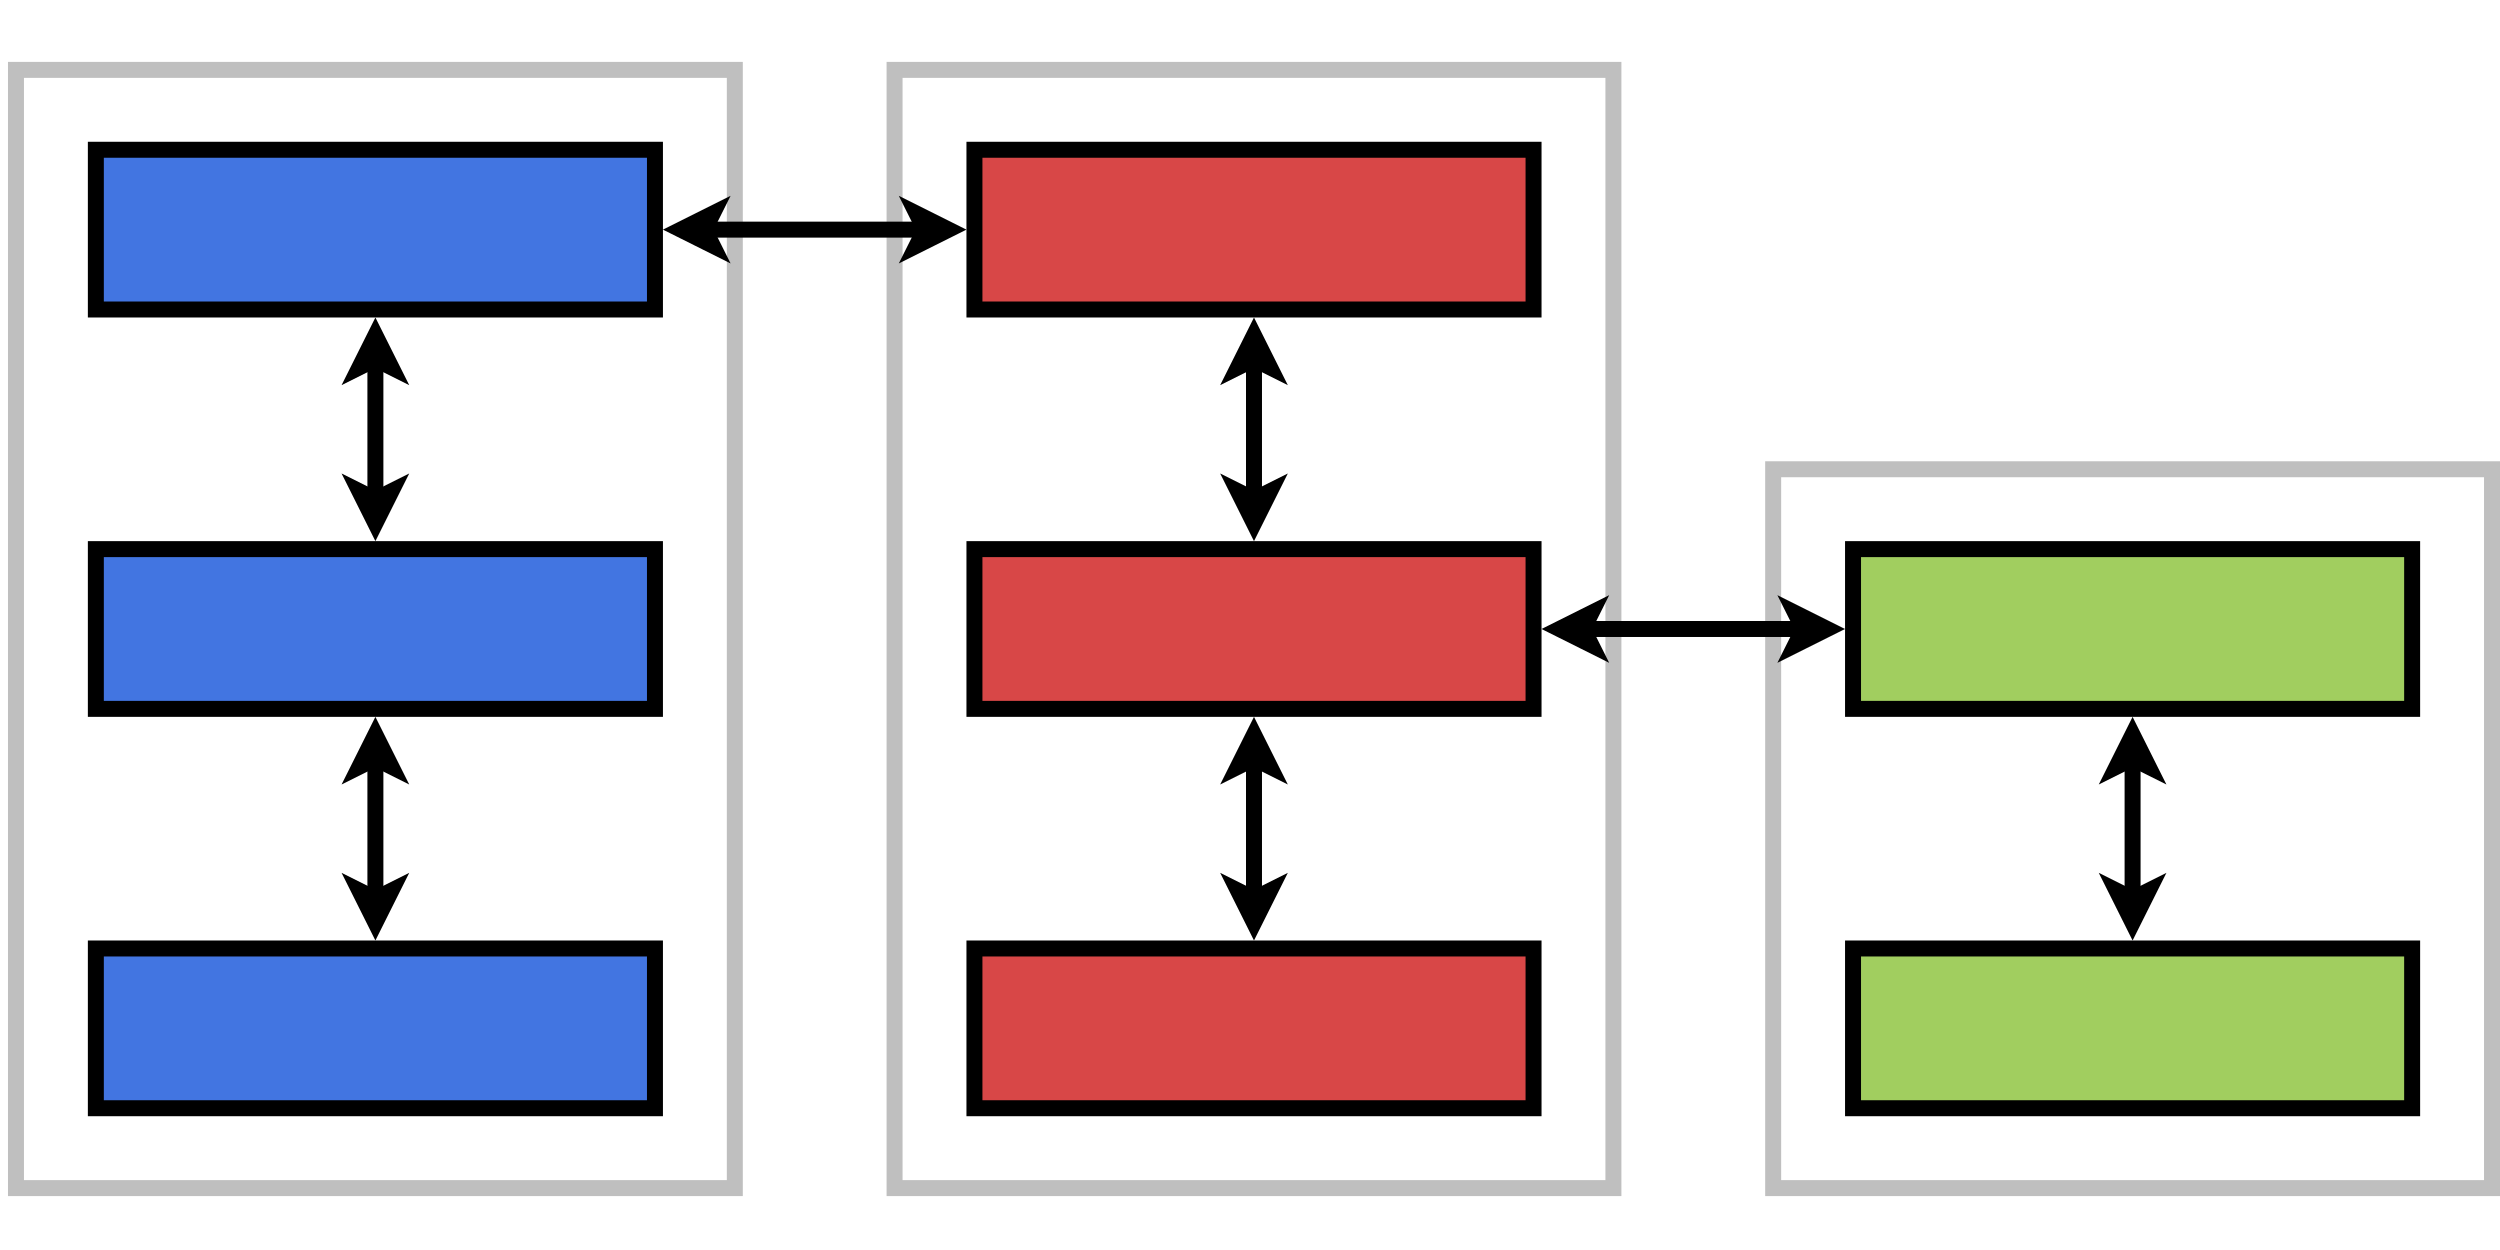
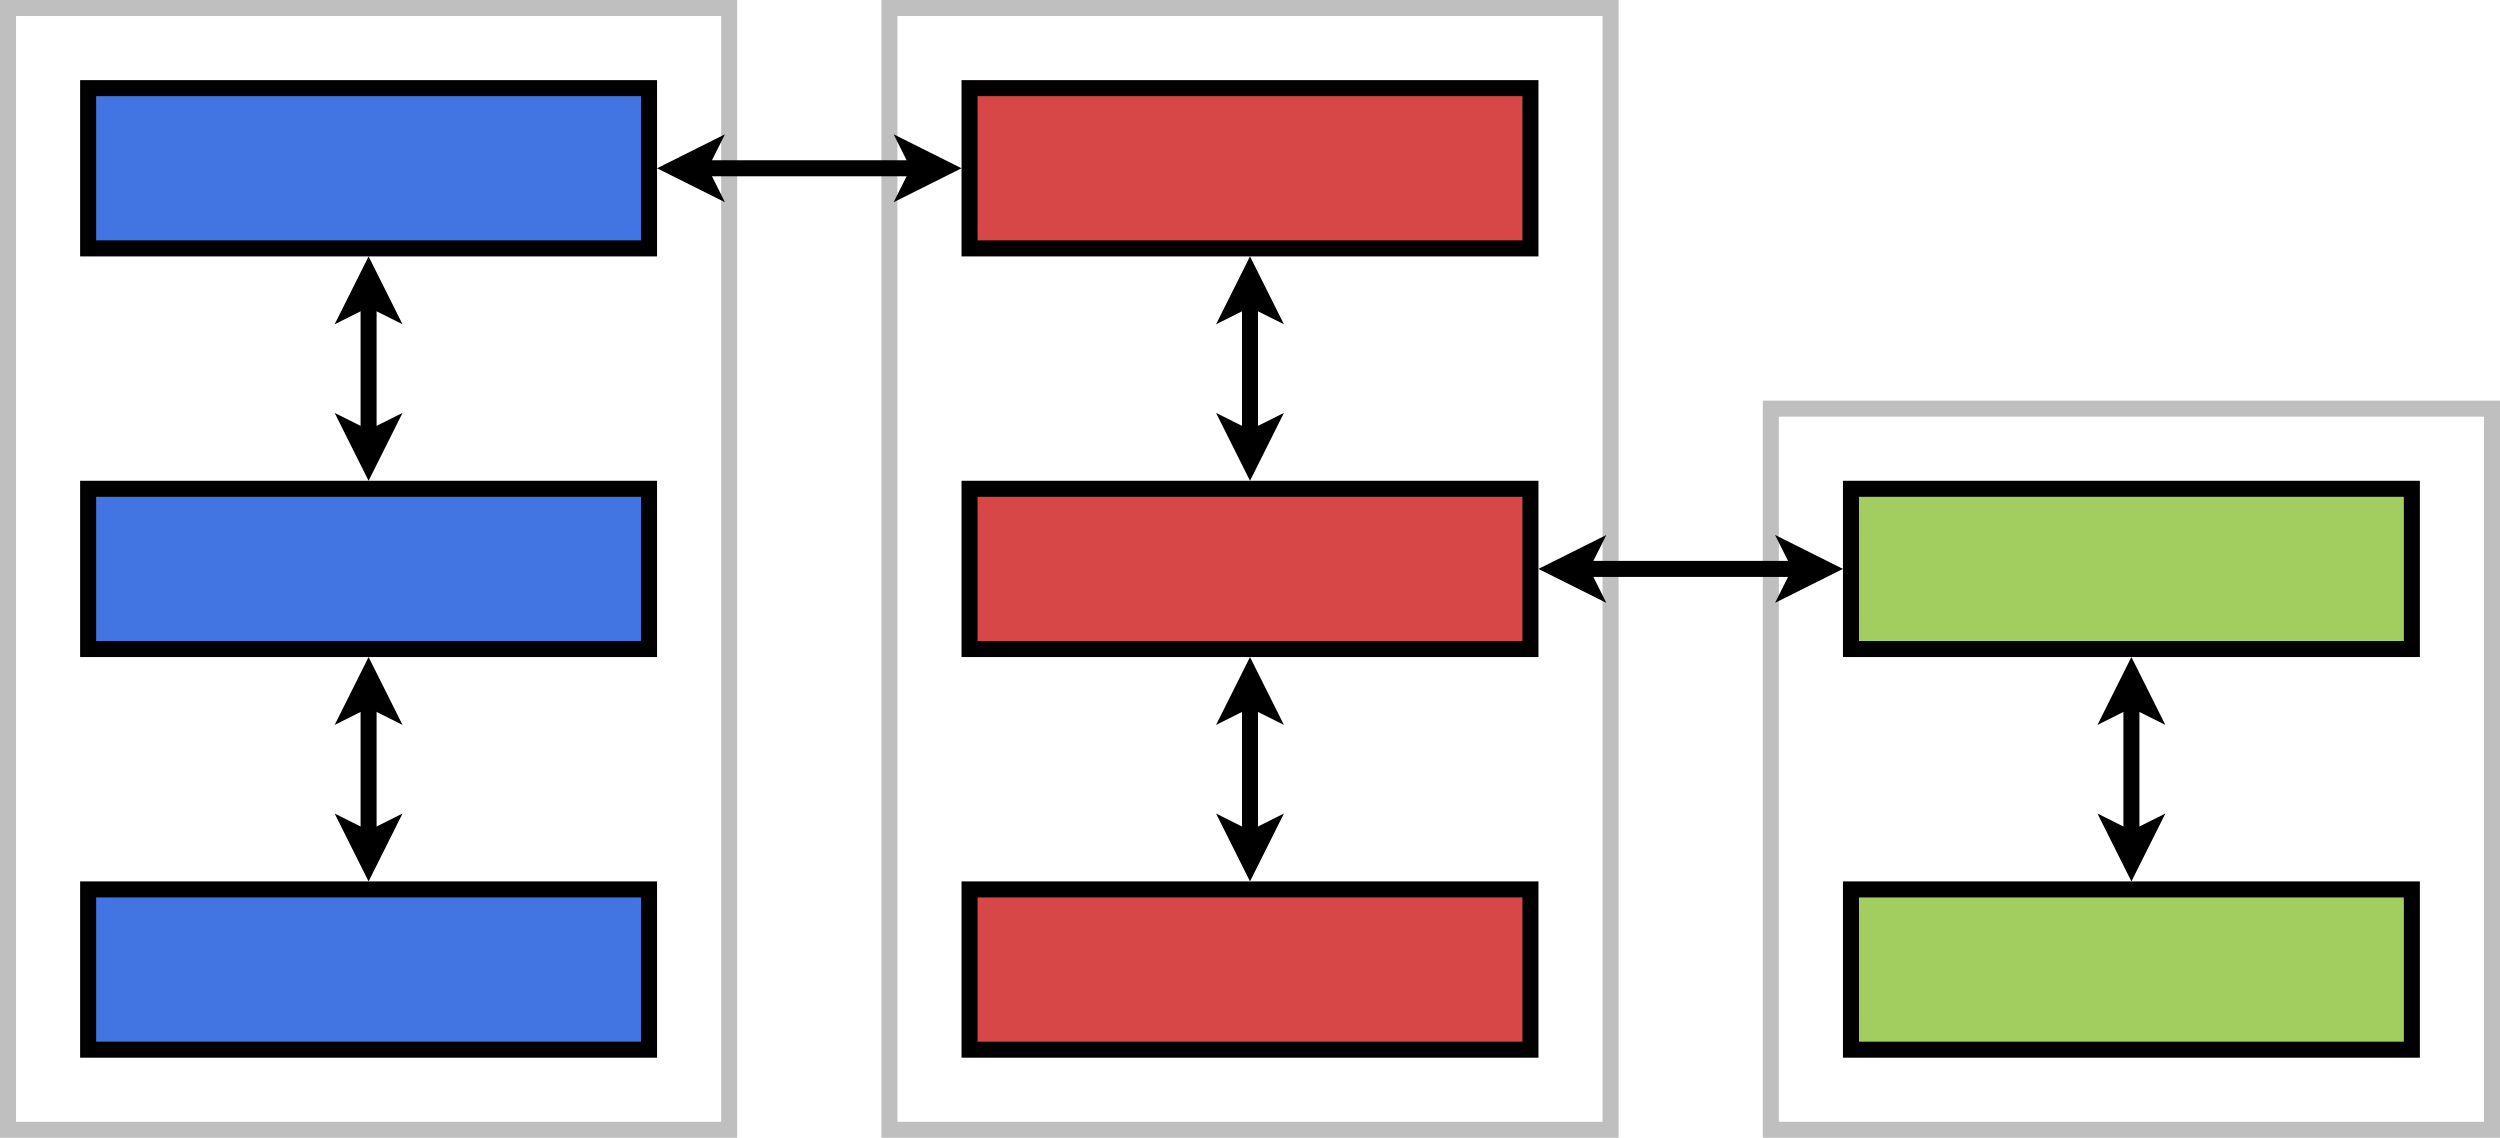
- <svg xmlns="http://www.w3.org/2000/svg" width="16cm" height="8cm" viewBox="-2 -2 313 143">
+ <svg xmlns="http://www.w3.org/2000/svg" width="600" viewBox="-1 -1 312 142">
  <rect style="fill: none; fill-opacity:0; stroke-width: 2; stroke: #bfbfbf" x="0" y="0" width="90" height="140" />
  <rect style="fill: none; fill-opacity:0; stroke-width: 2; stroke: #bfbfbf" x="110" y="0" width="90" height="140" />
  <rect style="fill: none; fill-opacity:0; stroke-width: 2; stroke: #bfbfbf" x="220" y="50" width="90" height="90" />
  <g>
    <rect style="fill: #4275e1" x="10" y="10" width="70" height="20" />
    <rect style="fill: none; fill-opacity:0; stroke-width: 2; stroke: #000000" x="10" y="10" width="70" height="20" />
  </g>
  <g>
    <rect style="fill: #4275e1" x="10" y="60" width="70" height="20" />
    <rect style="fill: none; fill-opacity:0; stroke-width: 2; stroke: #000000" x="10" y="60" width="70" height="20" />
  </g>
  <g>
    <rect style="fill: #4275e1" x="10" y="110" width="70" height="20" />
    <rect style="fill: none; fill-opacity:0; stroke-width: 2; stroke: #000000" x="10" y="110" width="70" height="20" />
  </g>
  <g>
    <rect style="fill: #d84747" x="120" y="10" width="70" height="20" />
    <rect style="fill: none; fill-opacity:0; stroke-width: 2; stroke: #000000" x="120" y="10" width="70" height="20" />
  </g>
  <g>
    <rect style="fill: #d84747" x="120" y="60" width="70" height="20" />
    <rect style="fill: none; fill-opacity:0; stroke-width: 2; stroke: #000000" x="120" y="60" width="70" height="20" />
  </g>
  <g>
    <rect style="fill: #d84747" x="120" y="110" width="70" height="20" />
    <rect style="fill: none; fill-opacity:0; stroke-width: 2; stroke: #000000" x="120" y="110" width="70" height="20" />
  </g>
  <g>
    <line style="fill: none; fill-opacity:0; stroke-width: 2; stroke: #000000" x1="45" y1="86.235" x2="45" y2="103.765" />
    <polygon style="fill: #000000" points="45,83.235 47,87.235 45,86.235 43,87.235 " />
    <polygon style="fill: none; fill-opacity:0; stroke-width: 2; stroke: #000000" points="45,83.235 47,87.235 45,86.235 43,87.235 " />
    <polygon style="fill: #000000" points="45,106.765 43,102.765 45,103.765 47,102.765 " />
    <polygon style="fill: none; fill-opacity:0; stroke-width: 2; stroke: #000000" points="45,106.765 43,102.765 45,103.765 47,102.765 " />
  </g>
  <g>
    <line style="fill: none; fill-opacity:0; stroke-width: 2; stroke: #000000" x1="45" y1="36.235" x2="45" y2="53.765" />
    <polygon style="fill: #000000" points="45,33.235 47,37.235 45,36.235 43,37.235 " />
    <polygon style="fill: none; fill-opacity:0; stroke-width: 2; stroke: #000000" points="45,33.235 47,37.235 45,36.235 43,37.235 " />
    <polygon style="fill: #000000" points="45,56.765 43,52.765 45,53.765 47,52.765 " />
    <polygon style="fill: none; fill-opacity:0; stroke-width: 2; stroke: #000000" points="45,56.765 43,52.765 45,53.765 47,52.765 " />
  </g>
  <g>
    <line style="fill: none; fill-opacity:0; stroke-width: 2; stroke: #000000" x1="86.236" y1="20" x2="113.764" y2="20" />
    <polygon style="fill: #000000" points="83.236,20 87.236,18 86.236,20 87.236,22 " />
    <polygon style="fill: none; fill-opacity:0; stroke-width: 2; stroke: #000000" points="83.236,20 87.236,18 86.236,20 87.236,22 " />
    <polygon style="fill: #000000" points="116.764,20 112.764,22 113.764,20 112.764,18 " />
    <polygon style="fill: none; fill-opacity:0; stroke-width: 2; stroke: #000000" points="116.764,20 112.764,22 113.764,20 112.764,18 " />
  </g>
  <g>
    <line style="fill: none; fill-opacity:0; stroke-width: 2; stroke: #000000" x1="155" y1="36.235" x2="155" y2="53.765" />
    <polygon style="fill: #000000" points="155,33.235 157,37.235 155,36.235 153,37.235 " />
    <polygon style="fill: none; fill-opacity:0; stroke-width: 2; stroke: #000000" points="155,33.235 157,37.235 155,36.235 153,37.235 " />
    <polygon style="fill: #000000" points="155,56.765 153,52.765 155,53.765 157,52.765 " />
    <polygon style="fill: none; fill-opacity:0; stroke-width: 2; stroke: #000000" points="155,56.765 153,52.765 155,53.765 157,52.765 " />
  </g>
  <g>
    <line style="fill: none; fill-opacity:0; stroke-width: 2; stroke: #000000" x1="155" y1="86.235" x2="155" y2="103.765" />
    <polygon style="fill: #000000" points="155,83.235 157,87.235 155,86.235 153,87.235 " />
    <polygon style="fill: none; fill-opacity:0; stroke-width: 2; stroke: #000000" points="155,83.235 157,87.235 155,86.235 153,87.235 " />
    <polygon style="fill: #000000" points="155,106.765 153,102.765 155,103.765 157,102.765 " />
    <polygon style="fill: none; fill-opacity:0; stroke-width: 2; stroke: #000000" points="155,106.765 153,102.765 155,103.765 157,102.765 " />
  </g>
  <g>
    <rect style="fill: #a1ce5f" x="230" y="60" width="70" height="20" />
    <rect style="fill: none; fill-opacity:0; stroke-width: 2; stroke: #000000" x="230" y="60" width="70" height="20" />
  </g>
  <g>
    <rect style="fill: #a1ce5f" x="230" y="110" width="70" height="20" />
    <rect style="fill: none; fill-opacity:0; stroke-width: 2; stroke: #000000" x="230" y="110" width="70" height="20" />
  </g>
  <g>
    <line style="fill: none; fill-opacity:0; stroke-width: 2; stroke: #000000" x1="265" y1="86.235" x2="265" y2="103.765" />
    <polygon style="fill: #000000" points="265,83.235 267,87.235 265,86.235 263,87.235 " />
    <polygon style="fill: none; fill-opacity:0; stroke-width: 2; stroke: #000000" points="265,83.235 267,87.235 265,86.235 263,87.235 " />
    <polygon style="fill: #000000" points="265,106.765 263,102.765 265,103.765 267,102.765 " />
    <polygon style="fill: none; fill-opacity:0; stroke-width: 2; stroke: #000000" points="265,106.765 263,102.765 265,103.765 267,102.765 " />
  </g>
  <g>
    <line style="fill: none; fill-opacity:0; stroke-width: 2; stroke: #000000" x1="196.236" y1="70" x2="223.764" y2="70" />
    <polygon style="fill: #000000" points="193.236,70 197.236,68 196.236,70 197.236,72 " />
    <polygon style="fill: none; fill-opacity:0; stroke-width: 2; stroke: #000000" points="193.236,70 197.236,68 196.236,70 197.236,72 " />
    <polygon style="fill: #000000" points="226.764,70 222.764,72 223.764,70 222.764,68 " />
    <polygon style="fill: none; fill-opacity:0; stroke-width: 2; stroke: #000000" points="226.764,70 222.764,72 223.764,70 222.764,68 " />
  </g>
</svg>
